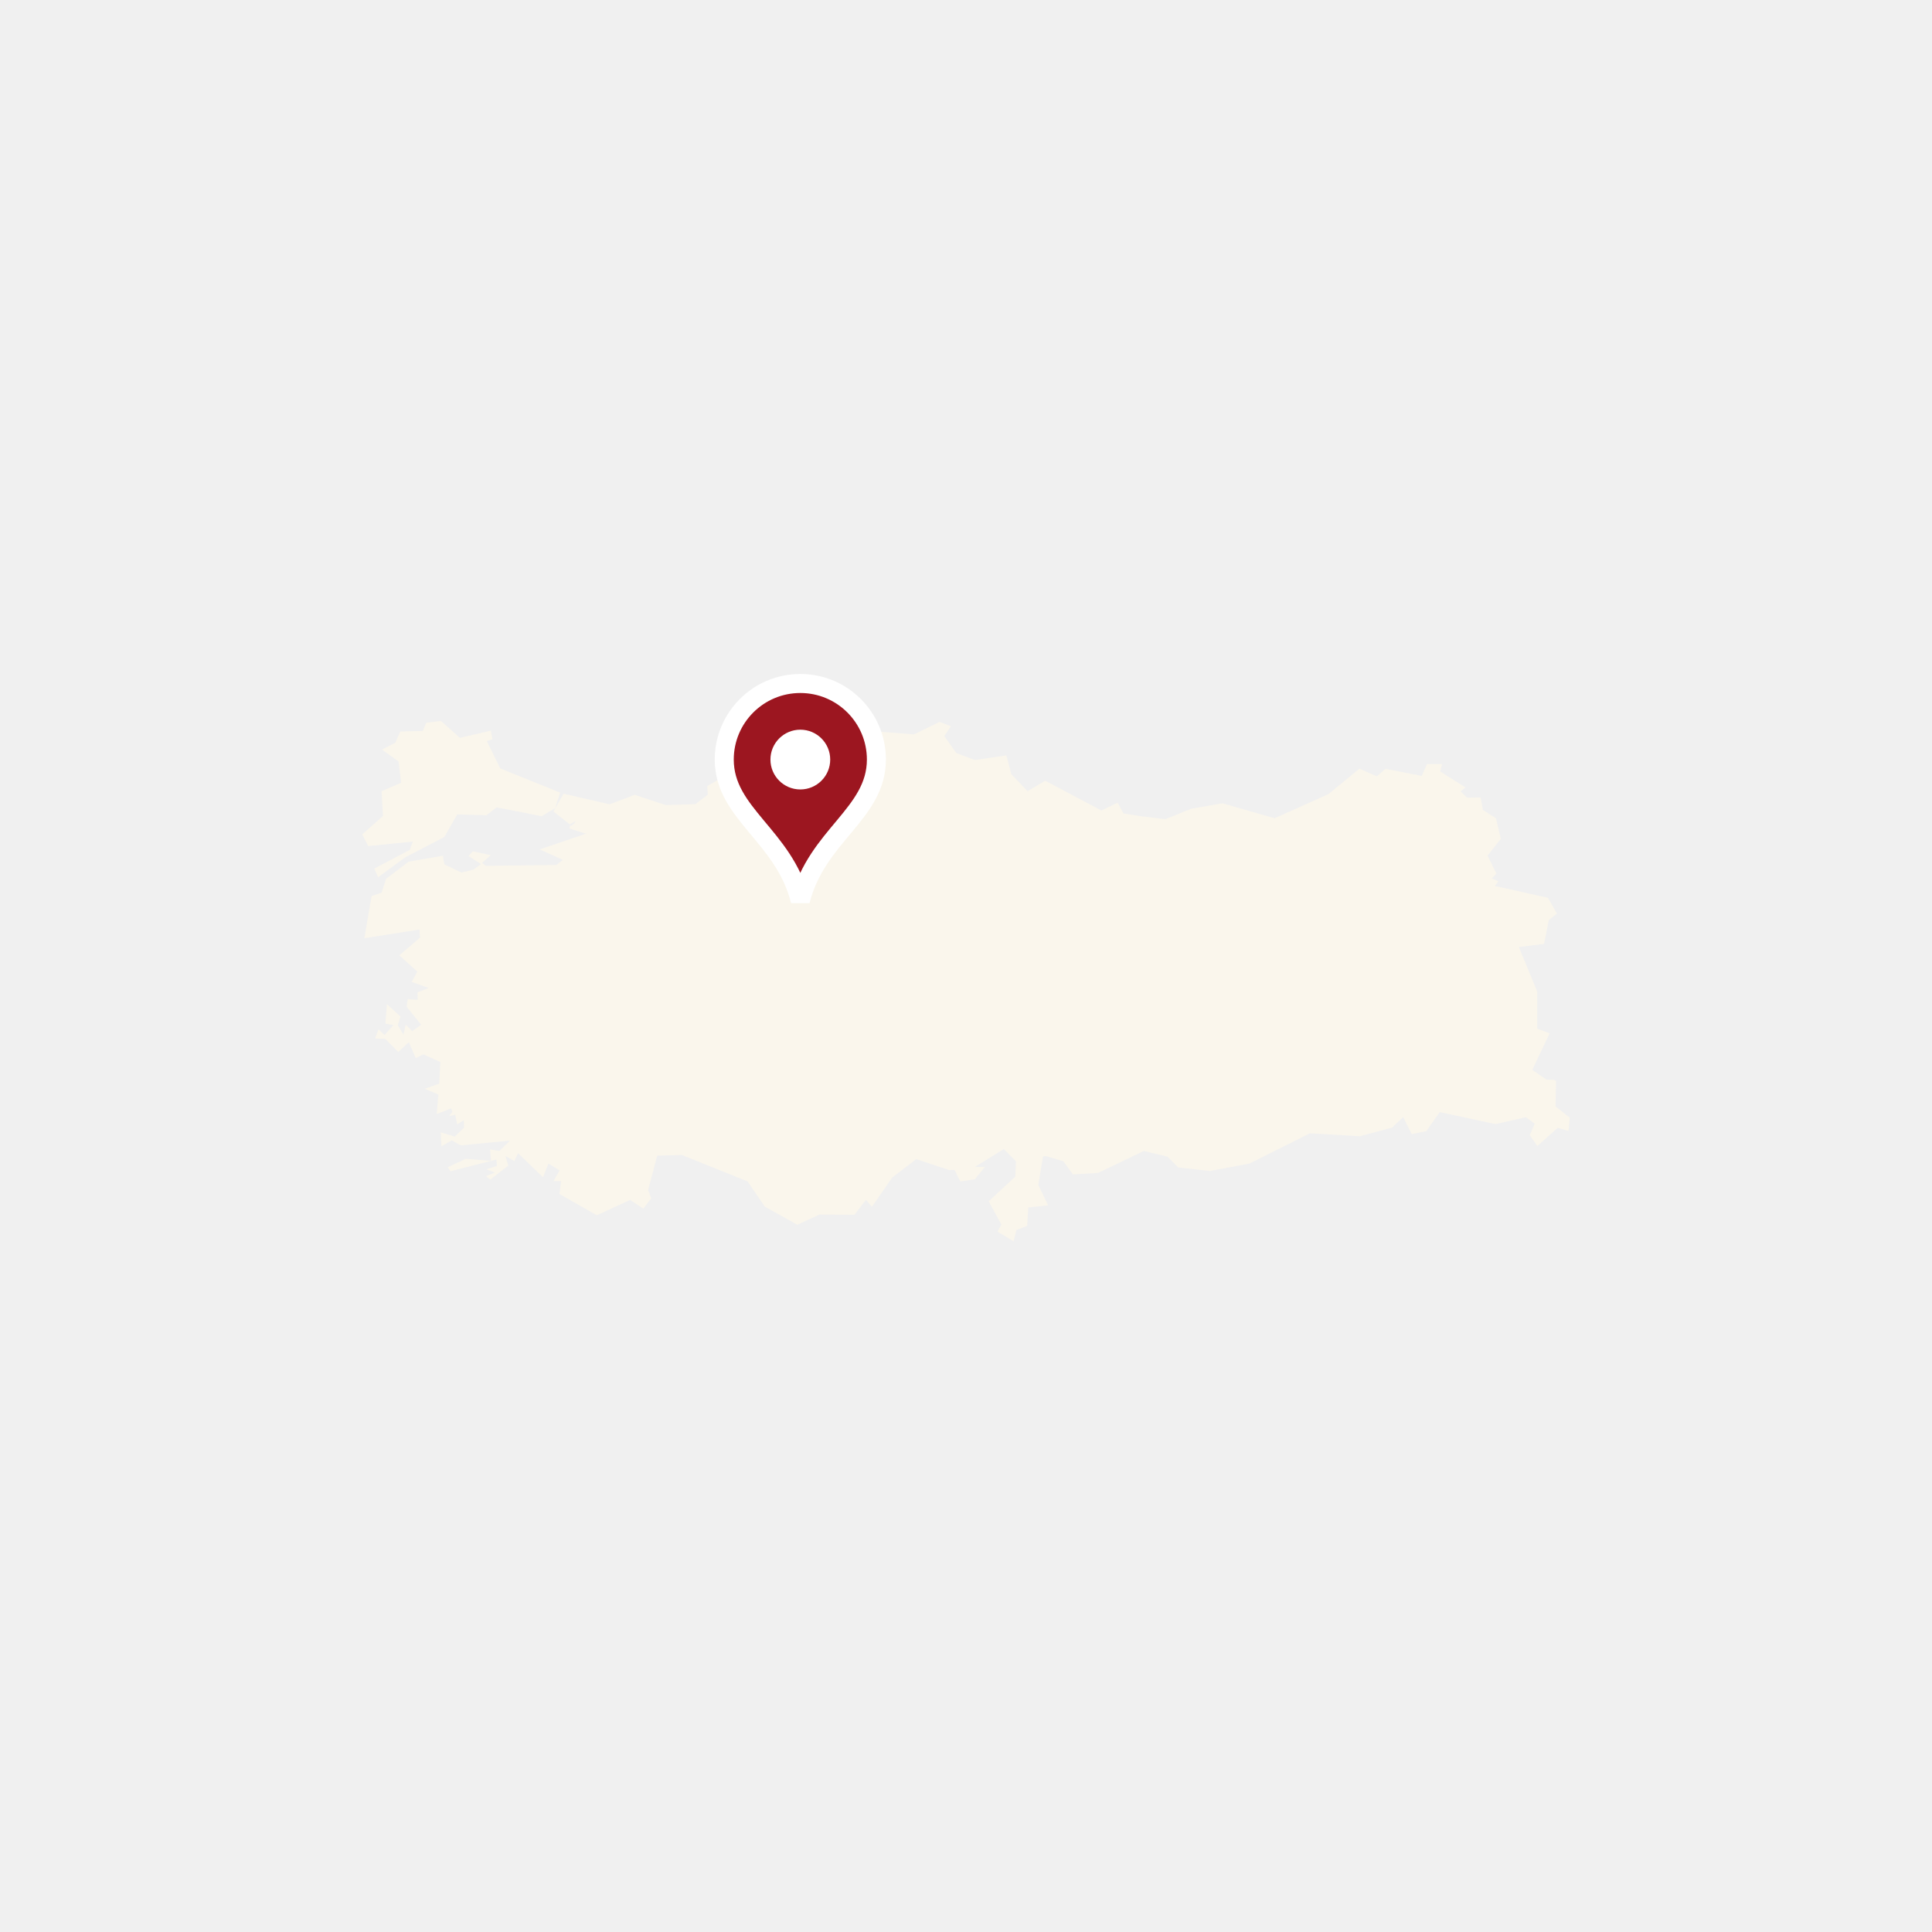
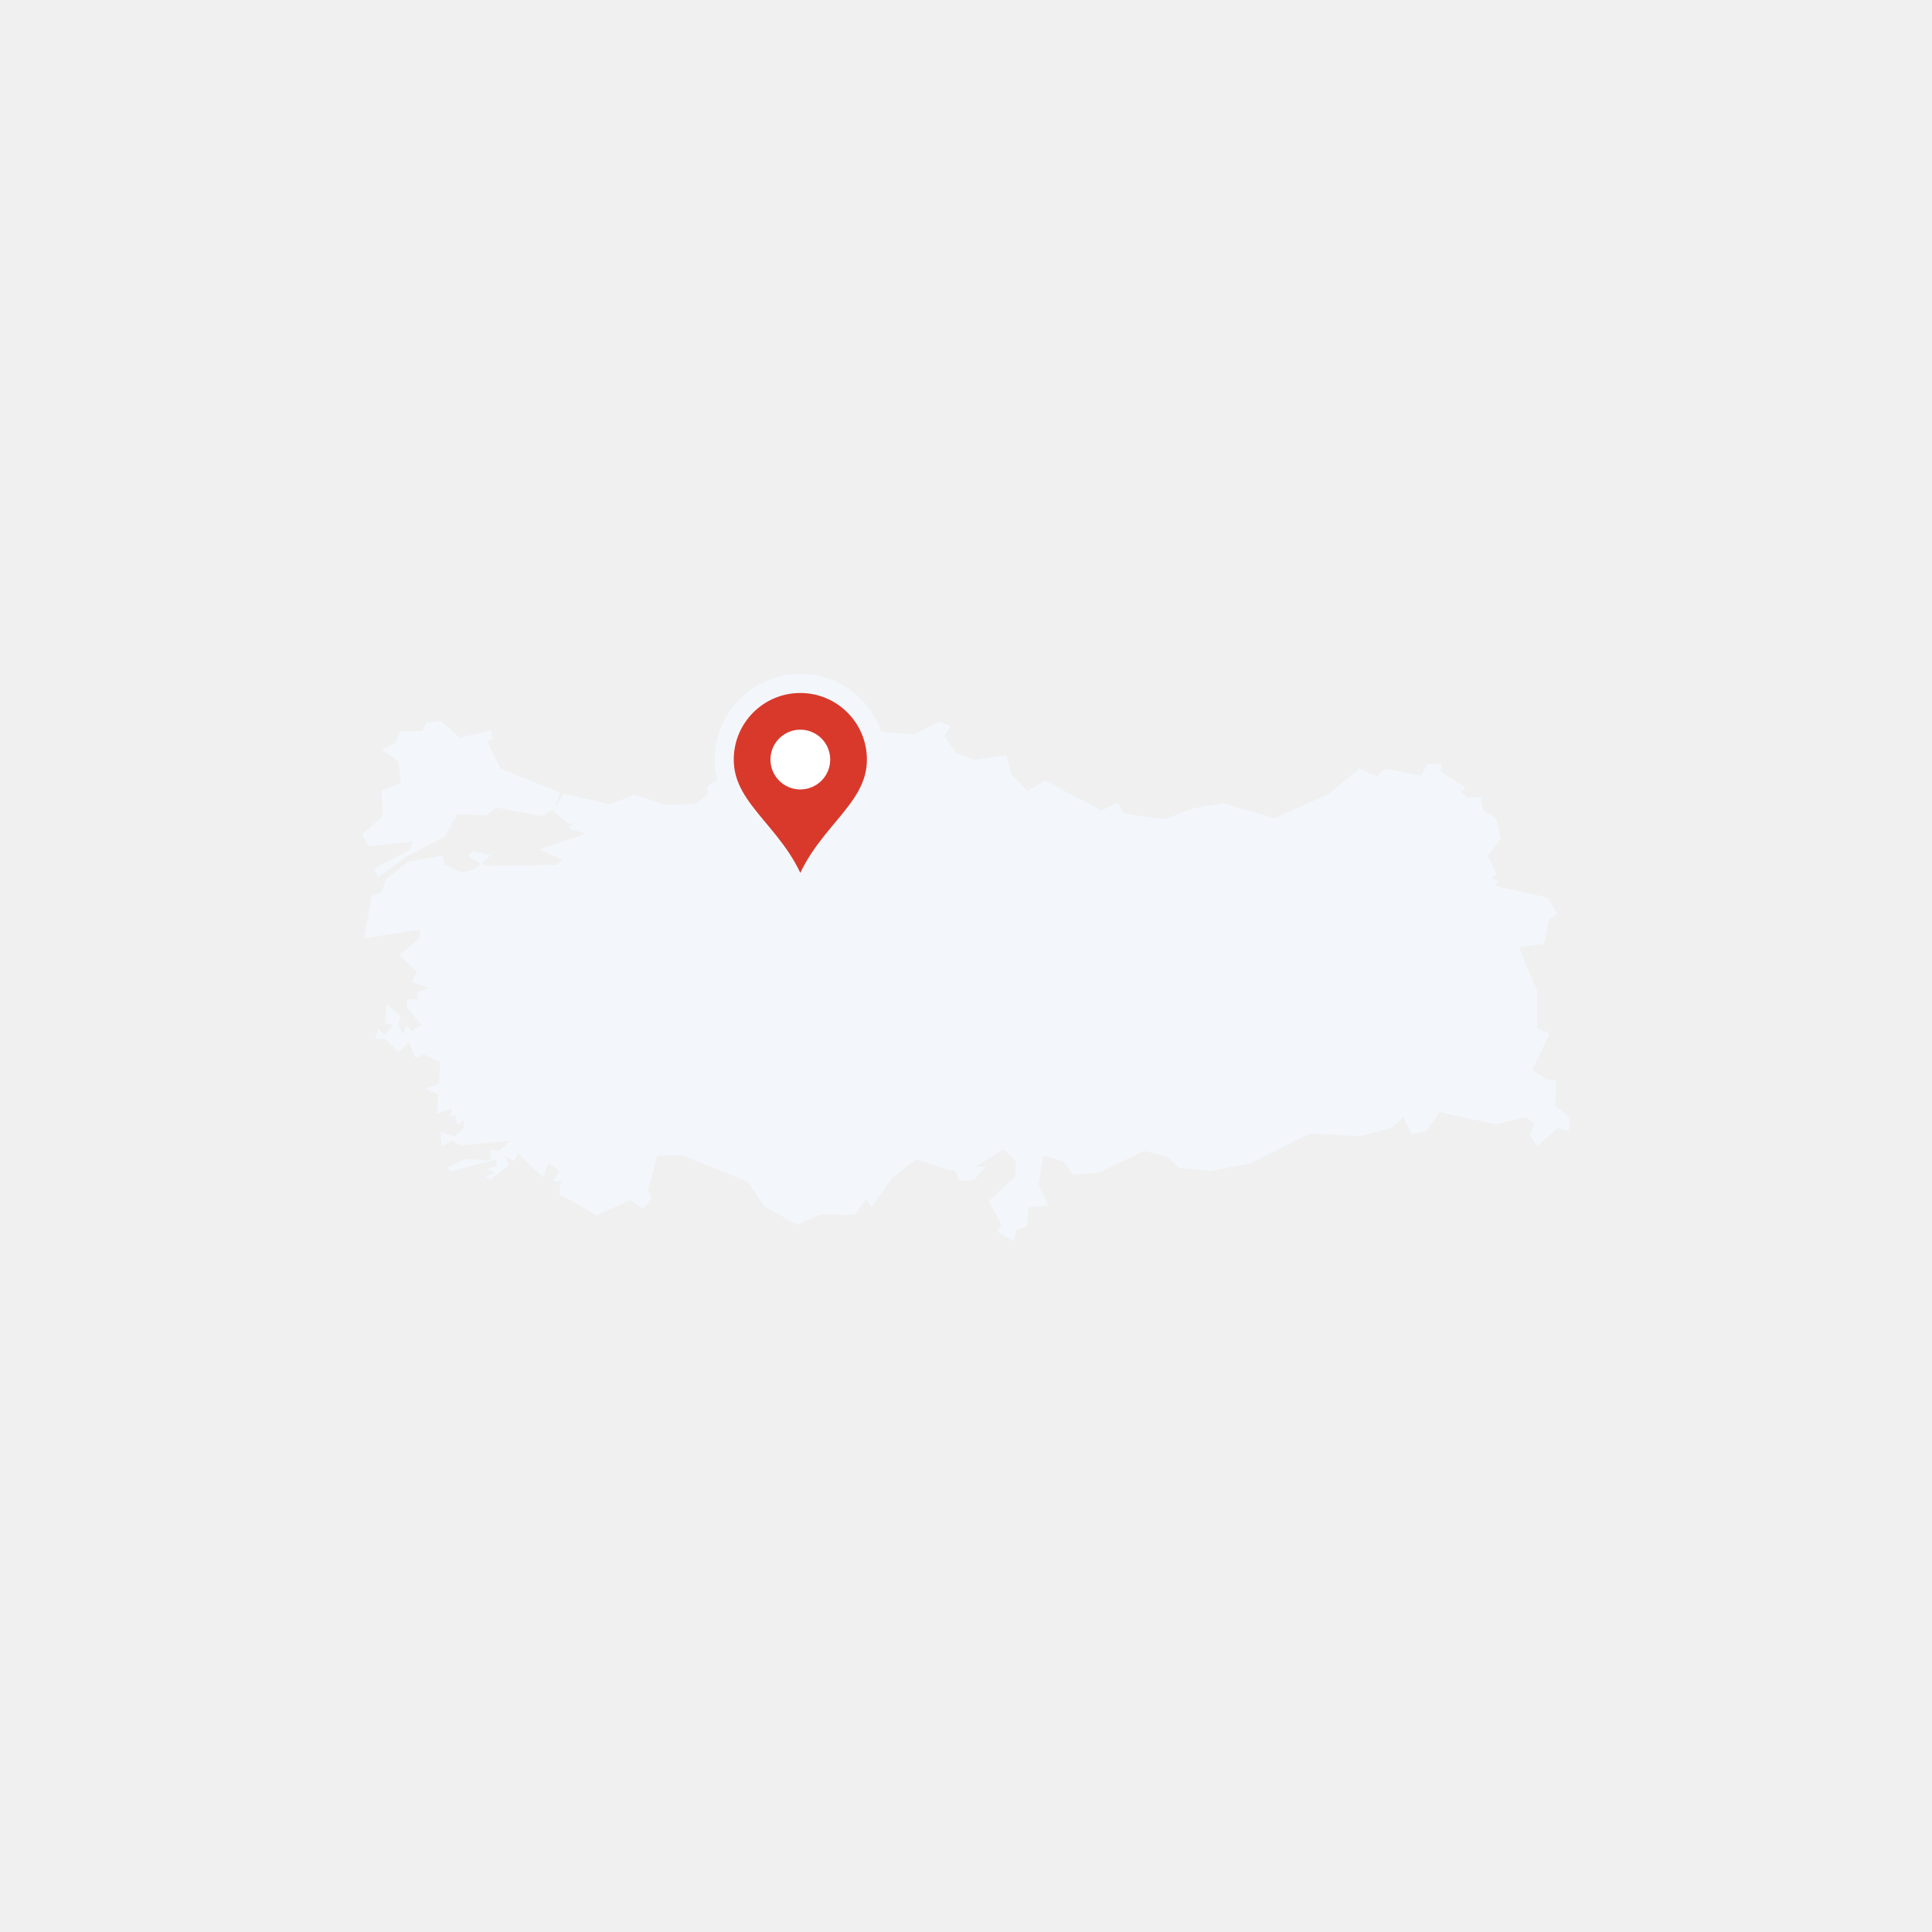
<svg xmlns="http://www.w3.org/2000/svg" width="1024" height="1024" viewBox="0 0 1024 1024">
  <g transform="translate(192.0,382.0898) scale(0.7308439) translate(-34.1,-17.7)">
-     <path d="M90.8,265.1 L78.4,259.5 L72.9,262.3 L67.9,250.7 L60.2,257.8 L50.8,248.3 L43.4,248.0 L45.9,241.4 L50.3,245.5 L56.7,238.3 L50.9,237.2 L52.0,223.1 L61.8,232.1 L59.9,238.4 L64.0,245.3 L65.6,237.9 L70.3,242.7 L76.8,238.1 L66.3,224.9 L67.1,219.5 L74.3,220.0 L74.2,214.5 L82.3,211.4 L70.0,207.0 L74.0,199.5 L61.0,187.7 L76.0,174.9 L75.6,169.0 L35.6,175.3 L40.9,144.7 L48.1,142.3 L51.4,132.2 L67.7,119.8 L92.6,115.5 L93.6,121.7 L106.0,127.7 L114.7,125.6 L120.2,121.5 L111.2,115.7 L114.3,112.3 L127.3,115.1 L121.0,120.6 L123.7,122.8 L174.9,122.2 L179.6,118.5 L162.8,110.9 L196.4,99.5 L184.4,95.8 L184.8,93.4 L185.4,93.8 L187.8,92.2 L188.7,90.5 L184.6,92.7 L172.7,83.4 L180.1,70.5 L213.5,78.2 L231.7,71.3 L254.2,78.8 L275.7,78.1 L284.7,71.2 L284.3,65.0 L325.4,40.8 L374.6,22.8 L434.2,27.5 L452.8,18.4 L461.0,21.6 L456.2,28.7 L464.9,41.0 L478.4,46.1 L501.2,42.7 L504.8,56.3 L516.6,68.7 L529.4,61.1 L570.2,82.7 L581.9,77.0 L586.1,84.8 L597.5,86.6 L597.6,86.7 L616.5,89.0 L635.3,81.4 L658.0,77.5 L695.8,88.3 L734.8,70.8 L757.2,52.4 L770.0,57.9 L776.1,52.5 L802.5,57.6 L806.3,49.0 L817.2,49.0 L815.9,54.4 L834.2,66.0 L830.6,68.8 L835.4,73.4 L845.2,73.2 L846.8,82.3 L856.3,88.3 L859.8,103.2 L850.2,115.4 L856.6,128.5 L853.2,132.0 L858.1,134.0 L855.4,137.4 L894.0,146.0 L900.5,157.4 L894.6,162.2 L891.2,179.4 L872.9,181.7 L886.2,214.0 L886.2,240.9 L895.2,244.3 L882.6,270.8 L893.0,277.9 L898.2,278.0 L899.9,278.7 L899.5,297.3 L909.8,305.5 L908.9,315.1 L901.1,312.8 L886.3,326.0 L880.8,318.1 L884.4,309.8 L878.0,305.1 L855.9,310.1 L815.5,301.4 L805.8,315.2 L795.2,317.4 L789.0,305.0 L780.9,312.7 L757.6,318.9 L721.4,316.8 L677.6,338.7 L649.0,344.1 L625.9,341.6 L618.1,333.7 L600.9,329.6 L567.8,345.5 L549.5,346.6 L542.6,337.1 L530.1,333.3 L527.8,333.5 L524.4,354.2 L531.5,369.0 L517.1,370.6 L516.3,383.9 L508.5,386.9 L506.5,395.1 L494.8,388.1 L497.6,382.9 L488.4,366.1 L507.7,348.2 L508.2,337.1 L499.4,328.2 L478.3,341.2 L485.7,341.2 L478.4,350.1 L467.8,351.7 L463.7,343.3 L459.6,343.4 L435.9,335.5 L418.4,348.9 L403.7,370.1 L399.4,365.0 L391.0,375.9 L365.6,375.7 L349.6,383.1 L326.0,369.9 L313.6,351.7 L265.9,332.5 L248.0,333.0 L241.4,358.0 L243.7,363.9 L237.9,371.4 L228.4,365.1 L204.2,376.2 L177.1,360.8 L178.3,351.5 L172.8,351.4 L177.2,343.7 L169.1,338.7 L165.2,348.7 L147.1,331.2 L144.4,336.9 L137.9,333.2 L140.0,340.2 L127.0,350.3 L123.8,347.9 L130.3,345.2 L124.1,342.9 L131.8,340.5 L131.4,335.8 L98.1,344.3 L96.1,341.4 L109.1,335.3 L127.4,336.7 L126.8,328.5 L133.6,329.6 L141.2,322.1 L105.5,325.5 L99.0,321.9 L91.5,326.2 L91.1,316.1 L101.2,319.2 L107.9,312.7 L107.8,307.2 L103.0,310.3 L101.5,303.3 L97.2,304.3 L99.4,301.1 L98.6,298.7 L88.1,302.8 L89.3,288.6 L79.4,284.5 L89.9,280.8 L90.8,265.1 Z M65.2,116.7 L45.6,131.1 L42.8,124.8 L68.5,111.3 L70.8,105.2 L38.4,108.5 L34.1,100.0 L49.1,86.7 L48.1,68.7 L62.3,62.6 L60.4,47.1 L48.4,38.5 L58.1,33.5 L61.7,25.4 L78.0,25.0 L80.5,19.1 L91.1,17.7 L104.9,30.0 L127.3,24.8 L128.5,31.0 L124.4,32.3 L134.2,52.2 L177.6,69.7 L174.0,81.0 L164.2,86.8 L131.6,80.4 L131.6,80.4 L124.2,86.1 L103.0,85.5 L93.6,101.9 L65.2,116.7 Z" fill="#faf6ec" stroke="none" />
+     <path d="M90.8,265.1 L78.4,259.5 L72.9,262.3 L67.9,250.7 L60.2,257.8 L50.8,248.3 L43.4,248.0 L45.9,241.4 L50.3,245.5 L56.7,238.3 L50.9,237.2 L52.0,223.1 L61.8,232.1 L59.9,238.4 L64.0,245.3 L65.6,237.9 L70.3,242.7 L76.8,238.1 L66.3,224.9 L67.1,219.5 L74.3,220.0 L74.2,214.5 L82.3,211.4 L70.0,207.0 L74.0,199.5 L61.0,187.7 L76.0,174.9 L75.6,169.0 L35.6,175.3 L40.9,144.7 L48.1,142.3 L51.4,132.2 L67.7,119.8 L92.6,115.5 L93.6,121.7 L106.0,127.7 L114.7,125.6 L120.2,121.5 L111.2,115.7 L114.3,112.3 L127.3,115.1 L121.0,120.6 L123.7,122.8 L174.9,122.2 L179.6,118.5 L162.8,110.9 L196.4,99.5 L184.4,95.8 L184.8,93.4 L185.4,93.8 L187.8,92.2 L188.7,90.5 L184.6,92.7 L172.7,83.4 L180.1,70.5 L213.5,78.2 L231.7,71.3 L254.2,78.8 L275.7,78.1 L284.7,71.2 L284.3,65.0 L325.4,40.8 L374.6,22.8 L434.2,27.5 L452.8,18.4 L461.0,21.6 L456.2,28.7 L464.9,41.0 L478.4,46.1 L501.2,42.7 L504.8,56.3 L516.6,68.7 L529.4,61.1 L570.2,82.7 L581.9,77.0 L586.1,84.8 L597.5,86.6 L597.6,86.7 L616.5,89.0 L635.3,81.4 L658.0,77.5 L695.8,88.3 L734.8,70.8 L757.2,52.4 L770.0,57.9 L776.1,52.5 L802.5,57.6 L806.3,49.0 L817.2,49.0 L815.9,54.4 L834.2,66.0 L830.6,68.8 L835.4,73.4 L845.2,73.2 L846.8,82.3 L856.3,88.3 L859.8,103.2 L850.2,115.4 L856.6,128.5 L853.2,132.0 L858.1,134.0 L855.4,137.4 L894.0,146.0 L900.5,157.4 L894.6,162.2 L891.2,179.4 L872.9,181.7 L886.2,214.0 L886.2,240.9 L895.2,244.3 L882.6,270.8 L893.0,277.9 L898.2,278.0 L899.9,278.7 L899.5,297.3 L909.8,305.5 L908.9,315.1 L901.1,312.8 L886.3,326.0 L880.8,318.1 L884.4,309.8 L878.0,305.1 L855.9,310.1 L815.5,301.4 L805.8,315.2 L795.2,317.4 L789.0,305.0 L780.9,312.7 L757.6,318.9 L721.4,316.8 L677.6,338.7 L649.0,344.1 L625.9,341.6 L618.1,333.7 L600.9,329.6 L567.8,345.5 L549.5,346.6 L542.6,337.1 L530.1,333.3 L527.8,333.5 L524.4,354.2 L531.5,369.0 L517.1,370.6 L516.3,383.9 L508.5,386.9 L506.5,395.1 L494.8,388.1 L497.6,382.9 L488.4,366.1 L507.7,348.2 L508.2,337.1 L499.4,328.2 L478.3,341.2 L485.7,341.2 L478.4,350.1 L467.8,351.7 L463.7,343.3 L459.6,343.4 L435.9,335.5 L418.4,348.9 L403.7,370.1 L399.4,365.0 L391.0,375.9 L365.6,375.7 L349.6,383.1 L326.0,369.9 L313.6,351.7 L265.9,332.5 L248.0,333.0 L241.4,358.0 L243.7,363.9 L237.9,371.4 L228.4,365.1 L204.2,376.2 L177.1,360.8 L178.3,351.5 L172.8,351.4 L177.2,343.7 L169.1,338.7 L165.2,348.7 L147.1,331.2 L144.4,336.9 L137.9,333.2 L140.0,340.2 L127.0,350.3 L123.8,347.9 L130.3,345.2 L124.1,342.9 L131.8,340.5 L131.4,335.8 L98.1,344.3 L96.1,341.4 L109.1,335.3 L127.4,336.7 L126.8,328.5 L133.6,329.6 L141.2,322.1 L105.5,325.5 L99.0,321.9 L91.5,326.2 L91.1,316.1 L101.2,319.2 L107.9,312.7 L107.8,307.2 L103.0,310.3 L101.5,303.3 L97.2,304.3 L99.4,301.1 L98.6,298.7 L88.1,302.8 L89.3,288.6 L79.4,284.5 L89.9,280.8 L90.8,265.1 Z M65.2,116.7 L45.6,131.1 L42.8,124.8 L68.5,111.3 L70.8,105.2 L38.4,108.5 L34.1,100.0 L49.1,86.7 L48.1,68.7 L62.3,62.6 L60.4,47.1 L48.4,38.5 L58.1,33.5 L61.7,25.4 L78.0,25.0 L80.5,19.1 L91.1,17.7 L104.9,30.0 L127.3,24.8 L128.5,31.0 L124.4,32.3 L134.2,52.2 L177.6,69.7 L174.0,81.0 L164.2,86.8 L131.6,80.4 L131.6,80.4 L124.2,86.1 L103.0,85.5 L93.6,101.9 L65.2,116.7 Z" fill="#f3f7fc" stroke="none" />
  </g>
  <g transform="translate(424.1891,477.4649)">
-     <path d="M0,0 C-8.64,-34.56 -40.32,-46.08 -40.32,-74.88 A40.32,40.32 0 1 1 40.32,-74.88 C40.32,-46.08 8.64,-34.56 0,0 Z" fill="#9c1620" stroke="#fff" stroke-width="10.08" />
+     <path d="M0,0 C-8.64,-34.56 -40.32,-46.08 -40.32,-74.88 A40.32,40.32 0 1 1 40.32,-74.88 C40.32,-46.08 8.64,-34.56 0,0 Z" fill="#d8392b" stroke="#f3f7fc" stroke-width="10.08" />
    <circle cx="0" cy="-74.88" r="15.84" fill="#fff" />
  </g>
</svg>
